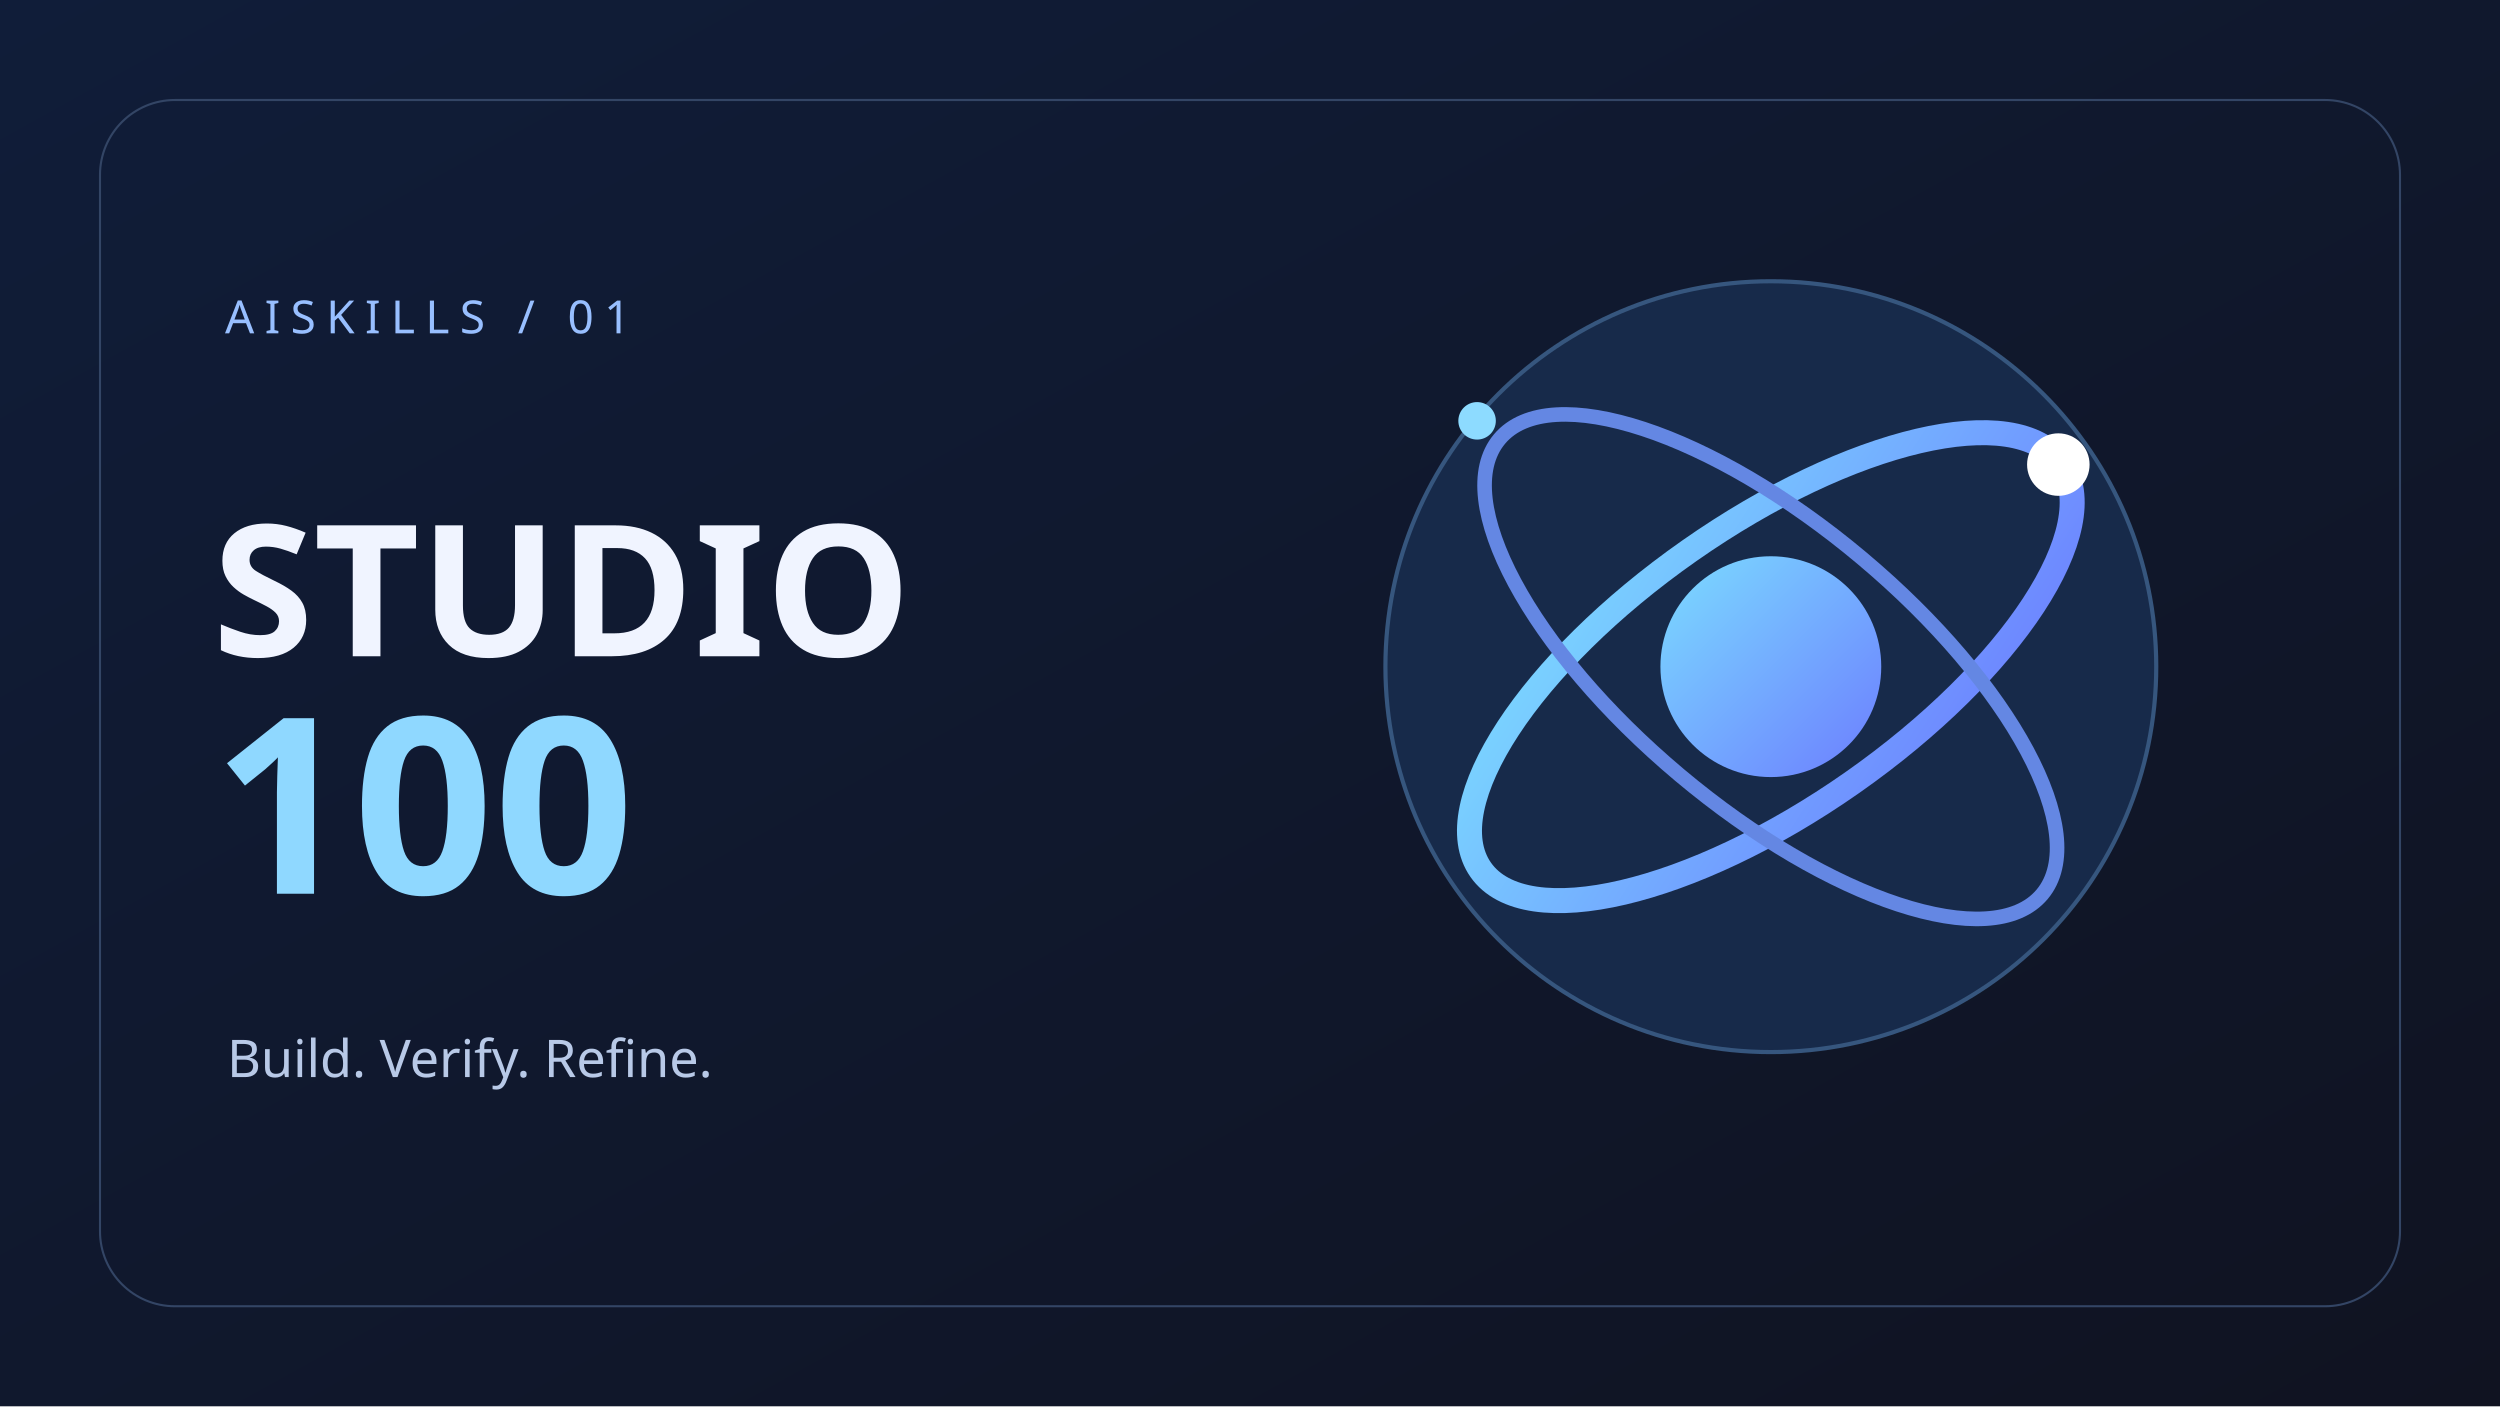
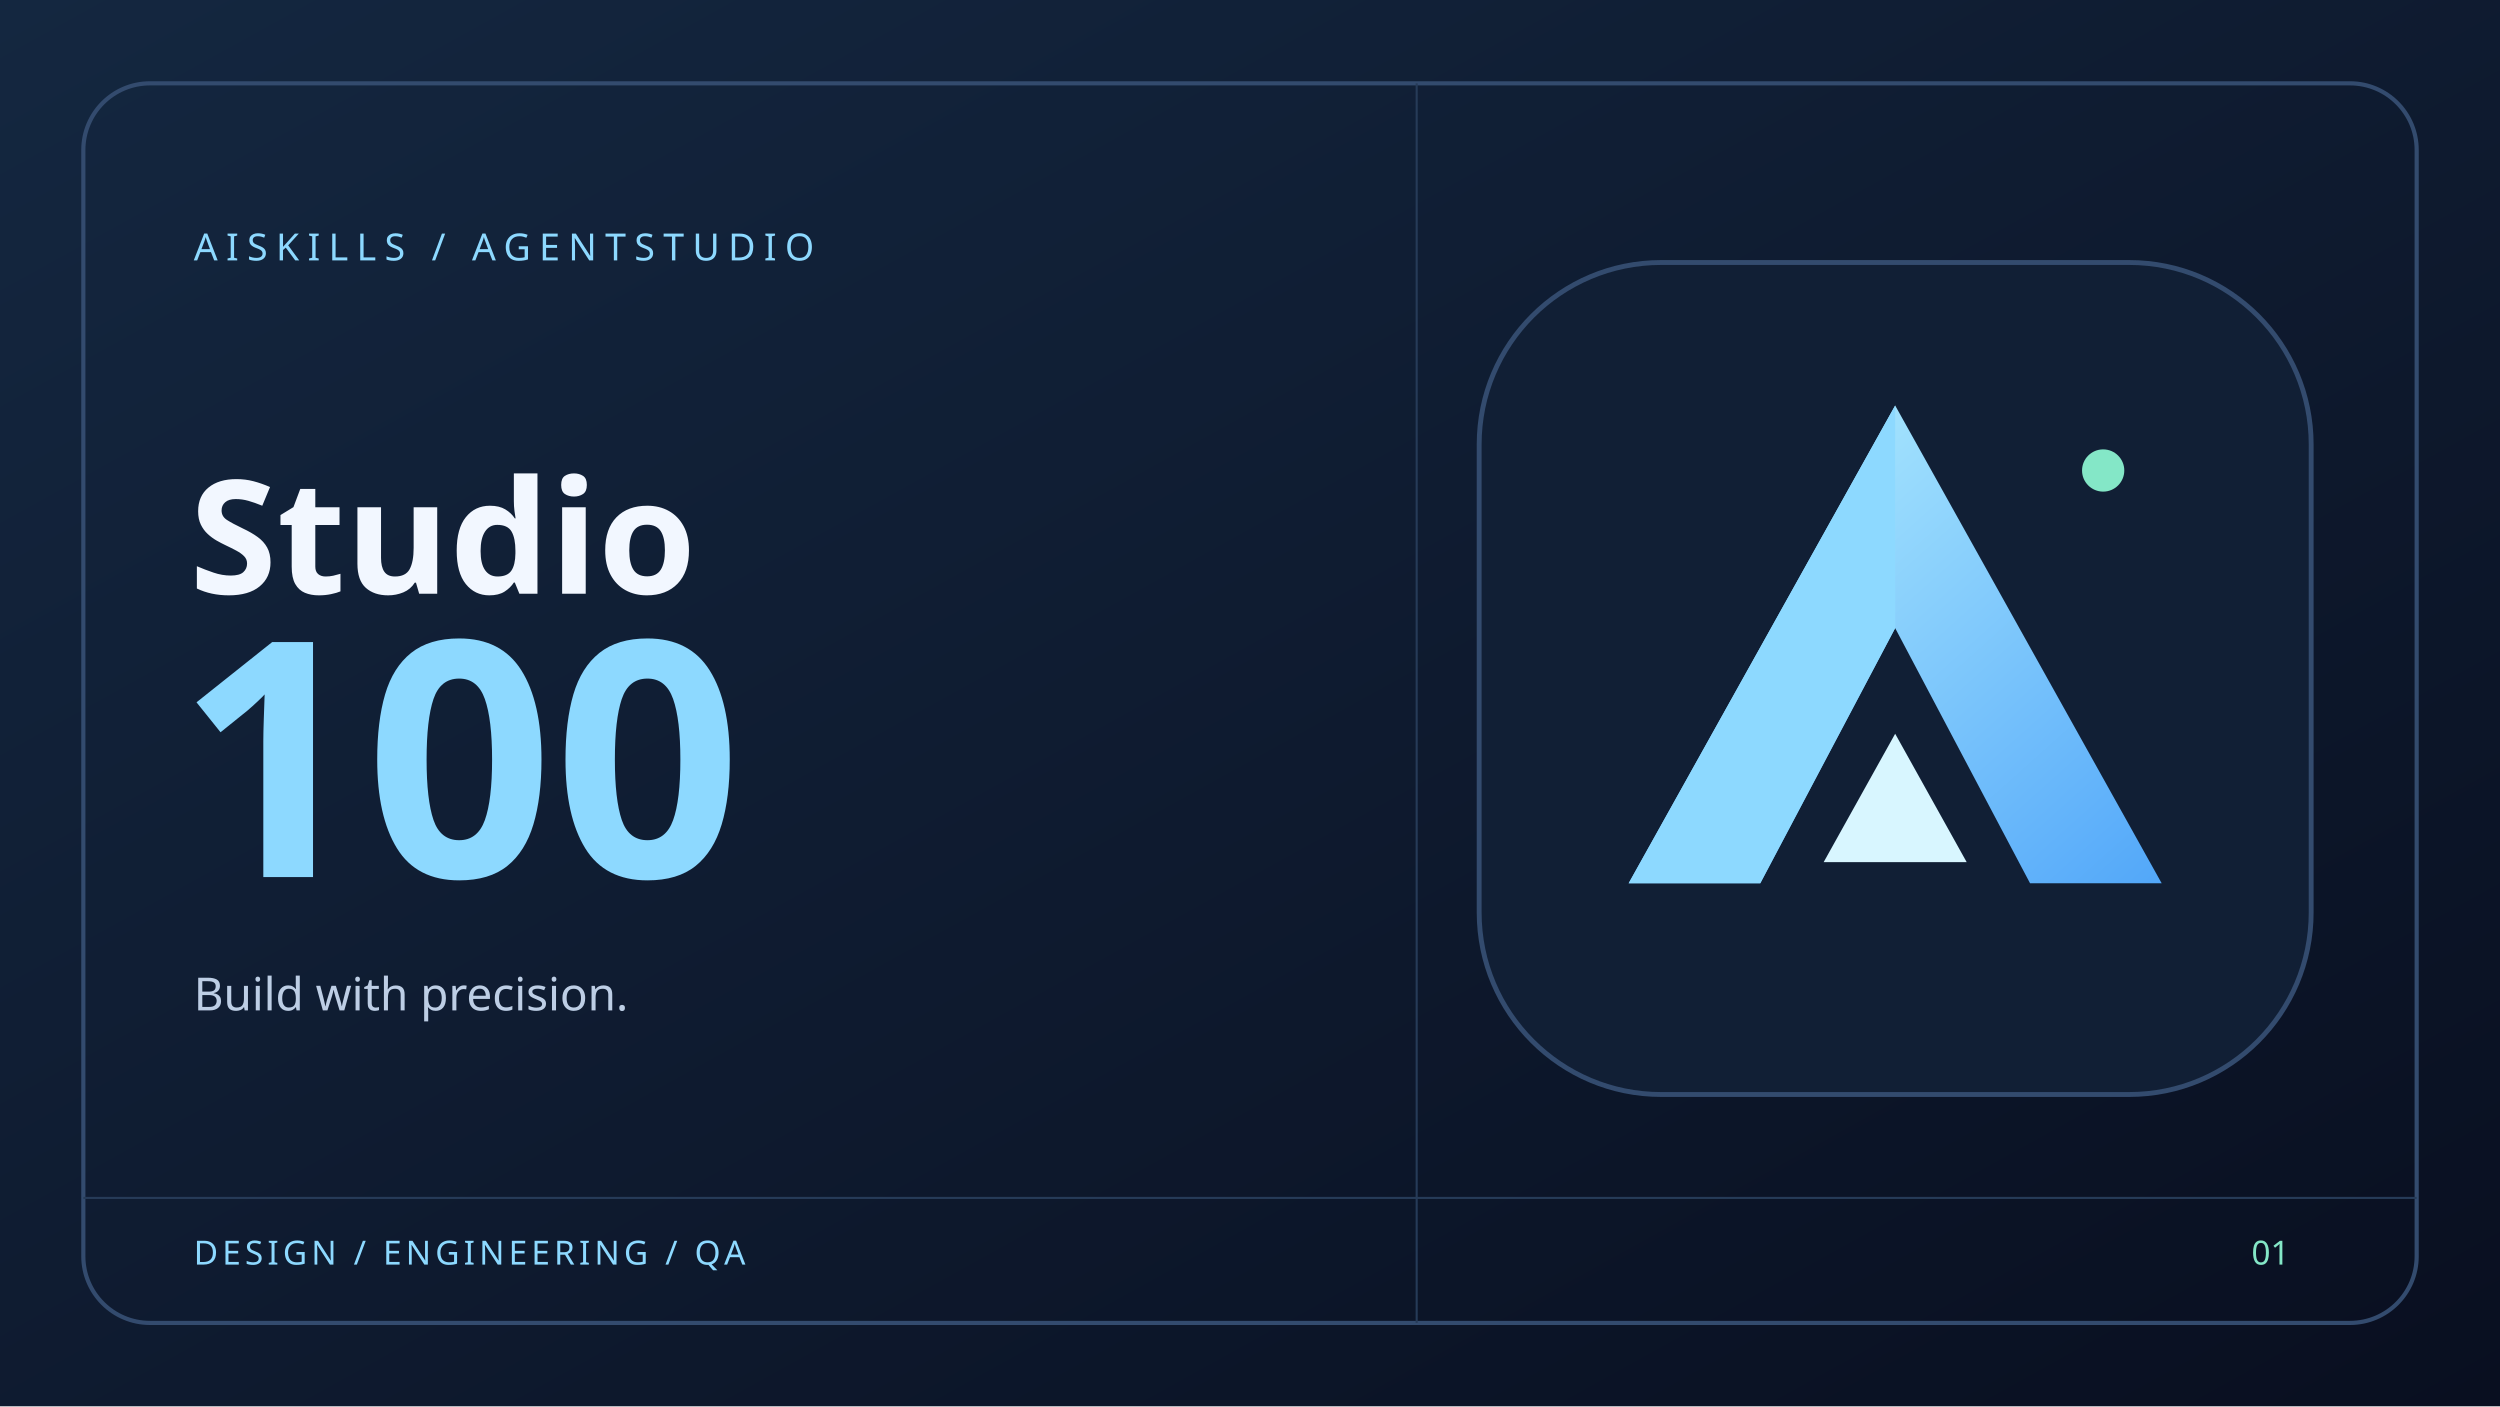
- <svg xmlns="http://www.w3.org/2000/svg" width="1200" height="675" viewBox="0 0 1200 675" role="img" aria-labelledby="title">
+ <svg xmlns="http://www.w3.org/2000/svg" width="1200" height="675" viewBox="0 0 1200 675" role="img" aria-labelledby="t">
  <defs>
-     <linearGradient id="bg" x2="1" y2="1">
-       <stop stop-color="#101d39" />
-       <stop offset="1" stop-color="#101321" />
+     <linearGradient id="bg" x1="0" y1="0" x2="1" y2="1">
+       <stop stop-color="#142740" />
+       <stop offset="1" stop-color="#090F20" />
    </linearGradient>
-     <linearGradient id="accent" x2="1" y2="1">
-       <stop stop-color="#7bdcff" />
-       <stop offset="1" stop-color="#6c7dff" />
+     <linearGradient id="a" x1="0" y1="0" x2="1" y2="1">
+       <stop stop-color="#BCF5FF" />
+       <stop offset="1" stop-color="#52A7F9" />
    </linearGradient>
  </defs>
  <rect width="1200" height="675" fill="url(#bg)" />
-   <rect x="48" y="48" width="1104" height="579" rx="36" fill="none" stroke="#334565" />
-   <g transform="translate(850 320)">
-     <circle r="185" fill="#172a4a" stroke="#36567e" stroke-width="2" />
-     <ellipse rx="170" ry="68" transform="rotate(-35)" fill="none" stroke="url(#accent)" stroke-width="12" />
-     <ellipse rx="170" ry="68" transform="rotate(40)" fill="none" stroke="#6487e3" stroke-width="7" />
-     <circle r="53" fill="url(#accent)" />
-     <circle cx="138" cy="-97" r="15" fill="#fff" />
-     <circle cx="-141" cy="-118" r="9" fill="#8ddbff" />
+   <rect x="40" y="40" width="1120" height="595" rx="32" fill="none" stroke="#334B6E" stroke-width="2" />
+   <path d="M680 40V635M40 575H1160" stroke="#263B58" fill="none" />
+   <g font-family="system-ui, sans-serif">
+     <text x="93" y="125" fill="#8DD9FF" font-size="18" letter-spacing="4">AISKILLS / AGENTSTUDIO</text>
+     <text x="91" y="285" fill="#F2F7FF" font-size="76" font-weight="700">Studio</text>
+     <text x="85" y="421" fill="#8DD9FF" font-size="158" font-weight="800">100</text>
+     <text x="93" y="485" fill="#BDCEE5" font-size="22">Build with precision.</text>
+     <text x="93" y="607" fill="#8DD9FF" font-size="16" letter-spacing="2">DESIGN / ENGINEERING / QA</text>
+     <text x="1099" y="607" text-anchor="end" fill="#84E7C7" font-size="16">01</text>
  </g>
-   <g font-family="system-ui, sans-serif" fill="#f0f4ff">
-     <text x="108" y="160" font-size="22" letter-spacing="5" fill="#98bfff">AISKILLS / 01</text>
-     <text x="102" y="315" font-size="88" font-weight="750">STUDIO</text>
-     <text x="102" y="429" font-size="118" font-weight="750" fill="#8fd8ff">100</text>
-     <text x="109" y="517" font-size="25" fill="#b8c9e7">Build. Verify. Refine.</text>
+   <g transform="translate(710 126) scale(.78)">
+     <rect width="512" height="512" rx="112" fill="#111F35" stroke="#334B6E" stroke-width="3" />
+     <path d="M256 88 420 382H339L256 225 173 382H92Z" fill="url(#a)" />
+     <path d="M256 88 256 225 173 382H92Z" fill="#8DD9FF" />
+     <path d="M256 290 300 369H212Z" fill="#D8F6FF" />
+     <circle cx="384" cy="128" r="13" fill="#84E7C7" />
  </g>
</svg>
